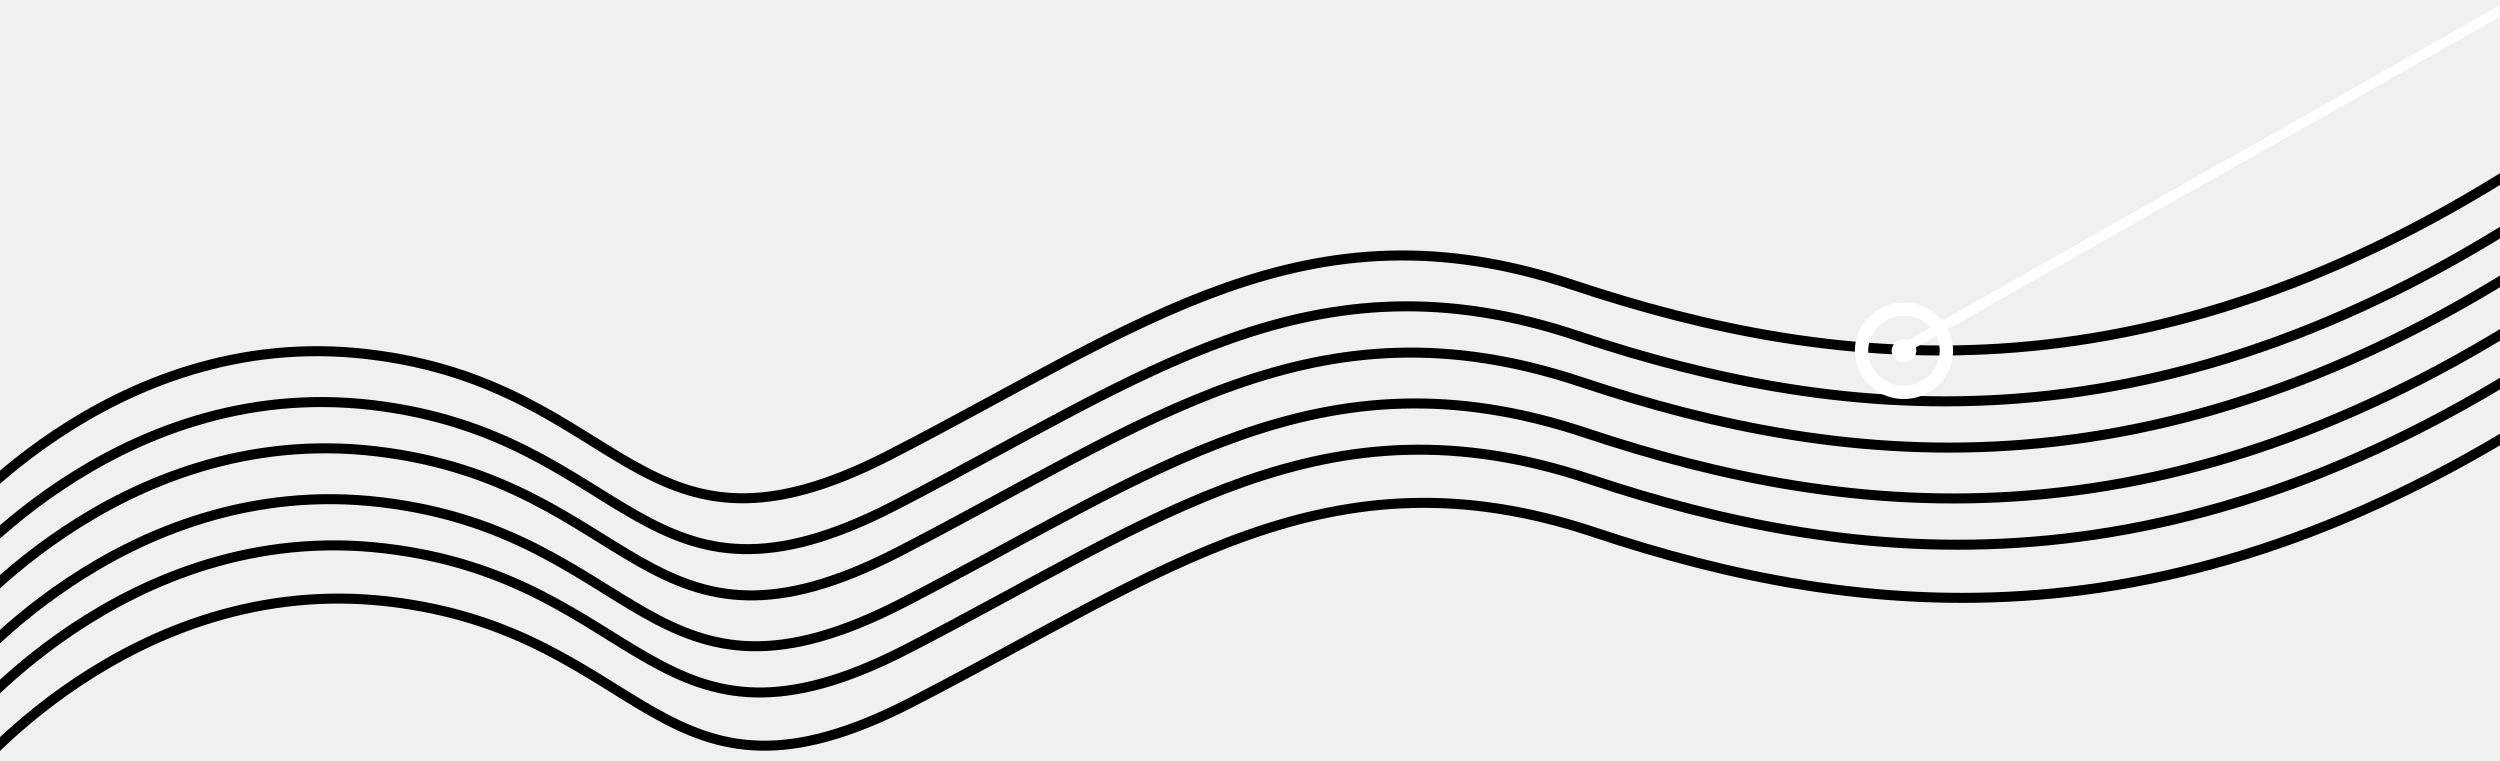
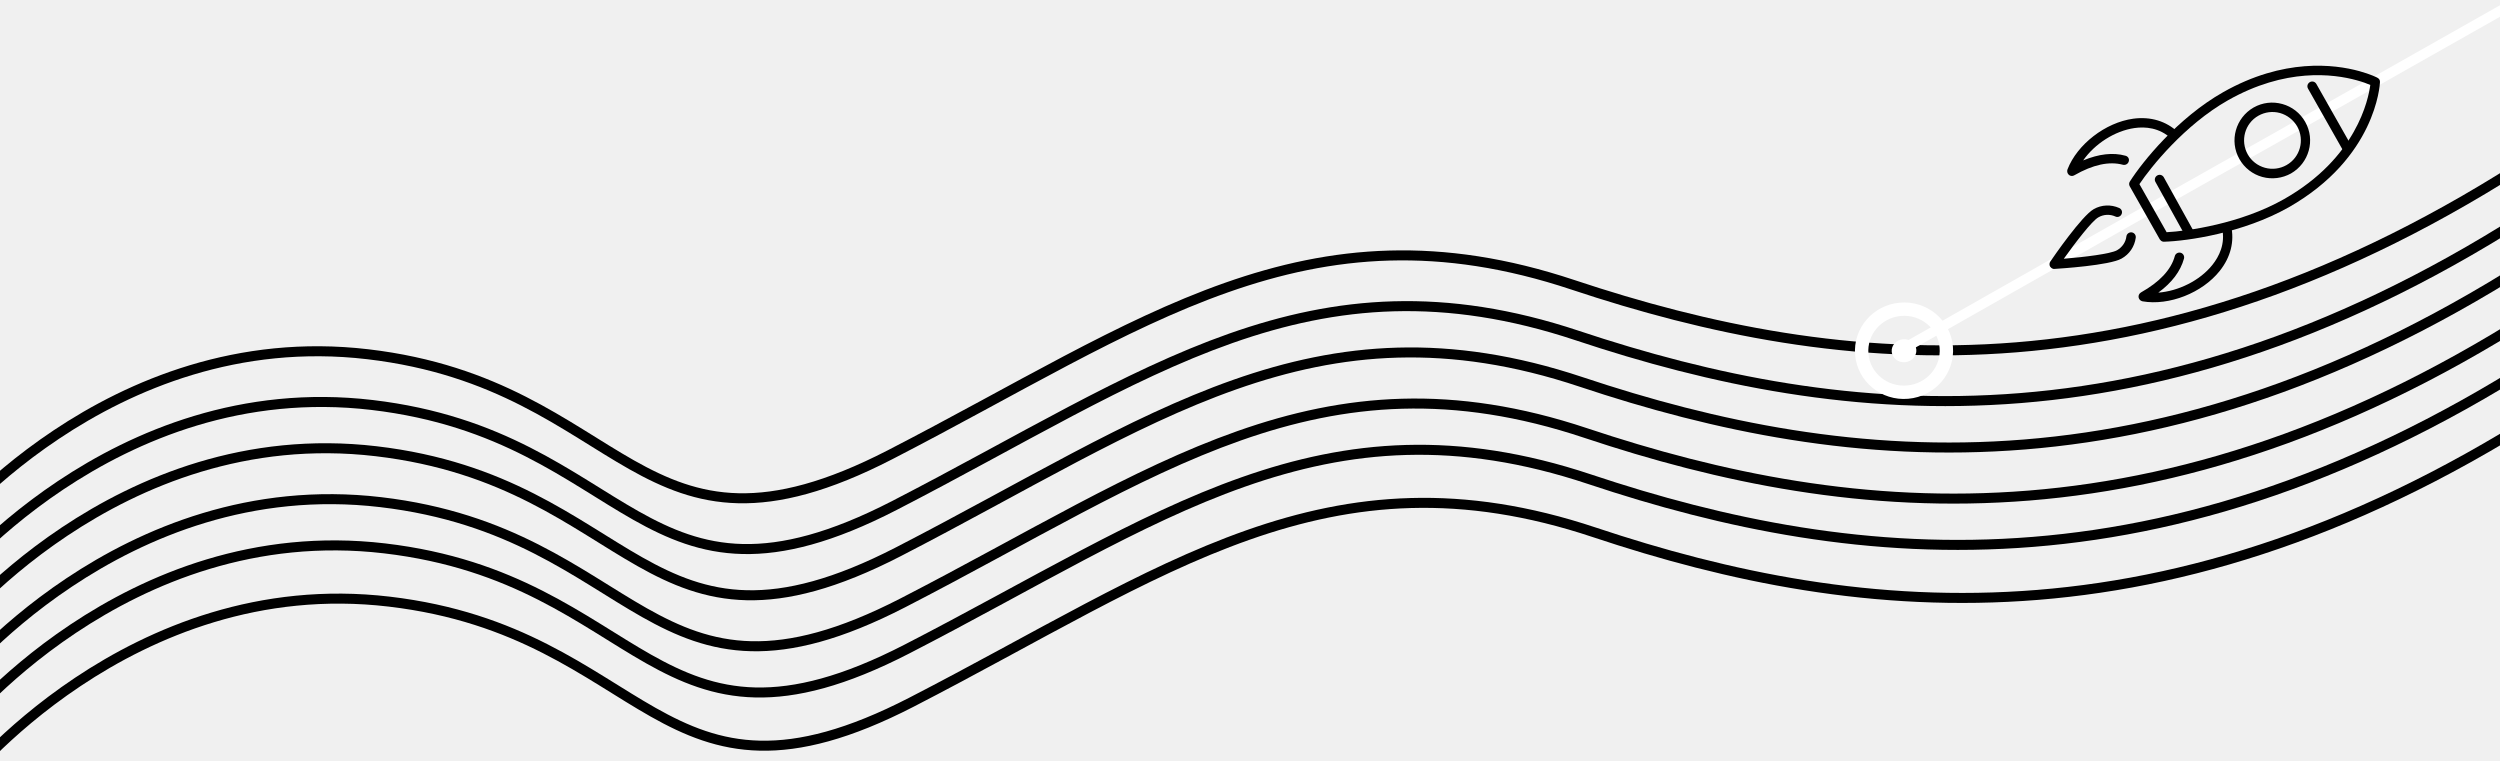
- <svg xmlns="http://www.w3.org/2000/svg" id="Ebene_1" data-name="Ebene 1" width="528.33mm" height="160.74mm" viewBox="0 0 1497.63 455.65">
-   <defs>
-     <clipPath id="clip-path">
-       <rect x="-1.37" y="-27.13" width="1499.69" height="510.89" style="fill:none" />
-     </clipPath>
-   </defs>
+ <svg xmlns="http://www.w3.org/2000/svg" xmlns:xlink="http://www.w3.org/1999/xlink" version="1.1" id="Ebene_1" x="0px" y="0px" viewBox="0 0 1497.6 455.6" style="enable-background:new 0 0 1497.6 455.6;" xml:space="preserve">
+   <style type="text/css"> .st0{clip-path:url(#SVGID_00000059284856999263504220000016538584195131909254_);} .st1{fill:none;stroke:#000000;stroke-width:5.999;stroke-miterlimit:3.999;} .st2{fill:none;stroke:#FFFFFF;stroke-width:5.999;stroke-miterlimit:3.999;} .st3{fill:none;} .st4{fill:none;stroke:#FFFFFF;stroke-width:7.998;stroke-miterlimit:3.999;} .st5{fill:#FFFFFF;} </style>
  <g id="stream-expose">
-     <g style="clip-path:url(#clip-path)">
-       <g id="Gruppe_maskieren_2" data-name="Gruppe maskieren 2">
-         <g id="graphic">
-           <g id="black_lines" data-name="black lines">
-             <path id="Pfad_2" data-name="Pfad 2" d="M-33.5,352.65s100.7-128.36,256.42-110,161.55,138.19,312.9,60.25,249.38-155,409-101.76,352.54,75,588.83-84.94" style="fill:none;stroke:#000;stroke-miterlimit:3.999;stroke-width:5.999px" />
-             <path id="Pfad_8" data-name="Pfad 8" d="M-36.16,322.18s100.7-128.35,256.42-110,161.55,138.19,312.9,60.25,249.38-155,409-101.76,352.54,75,588.83-84.93" style="fill:none;stroke:#000;stroke-miterlimit:3.999;stroke-width:5.999px" />
-             <path id="Pfad_3" data-name="Pfad 3" d="M-31.08,380.34S69.62,252,225.34,270.37s161.55,138.19,312.9,60.24,249.38-155,409-101.75,352.54,74.95,588.83-84.94" style="fill:none;stroke:#000;stroke-miterlimit:3.999;stroke-width:5.999px" />
-             <path id="Pfad_4" data-name="Pfad 4" d="M-28.42,410.81S72.28,282.46,228,300.83,389.55,439,540.9,361.08s249.38-155,409-101.75,352.54,74.95,588.83-84.94" style="fill:none;stroke:#000;stroke-miterlimit:3.999;stroke-width:5.999px" />
-             <path id="Pfad_5" data-name="Pfad 5" d="M-26,438.51s100.7-128.35,256.42-110S392,466.72,543.32,388.78s249.38-155,409-101.75,352.54,75,588.83-84.94" style="fill:none;stroke:#000;stroke-miterlimit:3.999;stroke-width:5.999px" />
-             <path id="Pfad_6" data-name="Pfad 6" d="M-23.22,470.36S77.48,342,233.2,360.39s161.55,138.19,312.9,60.24,249.38-155,409-101.75,352.54,74.95,588.83-84.94" style="fill:none;stroke:#000;stroke-miterlimit:3.999;stroke-width:5.999px" />
+     <g>
+       <defs>
+         <rect id="SVGID_1_" x="-1.4" y="-27.1" width="1499.7" height="510.9" />
+       </defs>
+       <clipPath id="SVGID_00000063620850401805027000000006825235383162473387_">
+         <use xlink:href="#SVGID_1_" style="overflow:visible;" />
+       </clipPath>
+       <g style="clip-path:url(#SVGID_00000063620850401805027000000006825235383162473387_);">
+         <g id="Gruppe_maskieren_2">
+           <g id="graphic">
+             <g id="black_lines">
+               <path id="Pfad_2" class="st1" d="M-33.5,352.6c0,0,100.7-128.4,256.4-110s161.5,138.2,312.9,60.2s249.4-155,409-101.8 s352.5,75,588.8-84.9" />
+               <path id="Pfad_8" class="st1" d="M-36.1,322.2c0,0,100.7-128.3,256.4-110s161.5,138.2,312.9,60.2s249.4-155,409-101.8 s352.5,75,588.8-84.9" />
+               <path id="Pfad_3" class="st1" d="M-31.1,380.3c0,0,100.7-128.3,256.4-110s161.5,138.2,312.9,60.2s249.4-155,409-101.7 s352.5,74.9,588.8-84.9" />
+               <path id="Pfad_4" class="st1" d="M-28.4,410.8c0,0,100.7-128.3,256.4-110S389.6,439,540.9,361.1s249.4-155,409-101.7 s352.5,74.9,588.8-84.9" />
+               <path id="Pfad_5" class="st1" d="M-26,438.5c0,0,100.7-128.3,256.4-110S392,466.7,543.3,388.8s249.4-155,409-101.7 s352.5,75,588.8-84.9" />
+               <path id="Pfad_6" class="st1" d="M-23.2,470.4c0,0,100.7-128.4,256.4-110s161.5,138.2,312.9,60.2s249.4-155,409-101.7 s352.5,74.9,588.8-84.9" />
+             </g>
+             <path id="purple" class="st2" d="M1138.2,210c350.8-199.1,41-23.1,366.8-207.6" />
+             <g id="Ellipse_1">
+               <ellipse transform="matrix(0.9962 -8.698187e-02 8.698187e-02 0.9962 -13.9545 100.0055)" class="st3" cx="1140.6" cy="210.1" rx="29.4" ry="28.9" />
+               <ellipse transform="matrix(0.9962 -8.698187e-02 8.698187e-02 0.9962 -13.9545 100.0055)" class="st4" cx="1140.6" cy="210.1" rx="25.4" ry="24.9" />
+             </g>
+             <ellipse id="Ellipse_2" transform="matrix(0.9962 -8.698187e-02 8.698187e-02 0.9962 -13.9545 100.0055)" class="st5" cx="1140.6" cy="210.1" rx="7.4" ry="6.9" />
          </g>
-           <path id="purple" d="M1138.24,210c350.84-199.14,41-23.07,366.81-207.61" style="fill:none;stroke:#fff;stroke-miterlimit:3.999;stroke-width:5.999px" />
-           <g id="Ellipse_1" data-name="Ellipse 1">
-             <ellipse cx="1140.59" cy="210.09" rx="29.42" ry="28.91" transform="translate(-13.96 100.05) rotate(-4.99)" style="fill:none" />
-             <ellipse cx="1140.59" cy="210.09" rx="25.42" ry="24.91" transform="translate(-13.96 100.05) rotate(-4.99)" style="fill:none;stroke:#fff;stroke-miterlimit:3.999;stroke-width:7.998px" />
-           </g>
-           <ellipse id="Ellipse_2" data-name="Ellipse 2" cx="1140.59" cy="210.09" rx="7.43" ry="6.91" transform="translate(-13.96 100.05) rotate(-4.99)" style="fill:#fff" />
        </g>
      </g>
    </g>
  </g>
+   <g id="mission">
+     <g>
+       <path d="M1331.1,136.6c2.1,9.5-1.8,17.1-5.8,22.1c-7.5,9.4-20.4,15.7-32.4,16.6c8.2-6,13.3-12.8,15.4-20.4c0.4-1.5-0.5-3.1-2-3.5 l0,0c-1.5-0.4-3.1,0.5-3.5,2c-2.2,8.2-9.1,15.5-20.3,21.8c-1,0.6-1.6,1.8-1.4,2.9c0.2,1.1,1,2,2,2.3c0.1,0,0.2,0,0.3,0.1 c15.9,2.8,35.8-5,46.3-18.2c6.6-8.3,8.9-17.7,6.8-27.1C1334.7,135.7,1332.9,136.2,1331.1,136.6z" />
+       <path d="M1273.3,93.3c-7.5-2.1-16-1.1-25.4,2.8c6.9-9.9,18.9-17.7,30.8-19.4c6.3-0.9,14.9-0.3,22,6.4c1.3-1.3,2.7-2.6,4-3.9 c-7-6.6-16.3-9.5-26.8-8.1c-16.7,2.3-33.6,15.4-39.4,30.4c-0.4,1.1-0.1,2.4,0.8,3.2c0.3,0.3,0.7,0.5,1.1,0.6 c0.7,0.2,1.5,0.1,2.2-0.3c11.2-6.4,20.9-8.5,29.1-6.3c0,0,0,0,0,0c1.5,0.4,3.1-0.5,3.5-2C1275.7,95.2,1274.8,93.7,1273.3,93.3z" />
+       <path d="M1295.5,144.7c-0.7-0.2-1.3-0.7-1.7-1.3l-18-31.8c-0.5-0.9-0.5-2,0.1-2.9c7.5-11.8,28.7-38.1,55.9-53.5 c36.2-20.5,66.6-16.7,81.5-12.6c6.9,1.9,10.8,3.9,10.9,4c1,0.5,1.6,1.5,1.5,2.6c-0.1,1.8-2.5,45.3-54.7,75 c-27.2,15.4-60.7,20.2-74.6,20.6C1296.1,144.8,1295.8,144.8,1295.5,144.7z M1281.6,110.3l16.3,28.8c12.3-0.6,44.4-5.1,70.3-19.8 c43.6-24.7,50.6-60,51.7-68.4c-1.6-0.7-4.4-1.8-8.1-2.8c-14.1-3.9-42.8-7.5-77.2,12C1308.7,74.8,1288.4,100.1,1281.6,110.3z" />
+       <path d="M1355.2,106c-5.8-1.6-10.7-5.4-13.7-10.7c-6.2-10.9-2.3-24.7,8.5-30.9c5.3-3,11.4-3.7,17.2-2.1 c5.8,1.6,10.7,5.4,13.7,10.7c6.2,10.9,2.3,24.7-8.5,30.9C1367.2,106.8,1361,107.6,1355.2,106z M1365.8,67.7 c-4.4-1.2-9-0.6-12.9,1.6c-8.2,4.6-11,15-6.4,23.2c2.2,3.9,5.9,6.8,10.3,8c4.4,1.2,9,0.6,12.9-1.6c8.2-4.6,11-15,6.4-23.2 C1373.8,71.8,1370.1,68.9,1365.8,67.7z" />
+       <path d="M1229.8,161c-0.7-0.2-1.3-0.7-1.7-1.3c-0.5-0.9-0.5-2.1,0.1-3c1.9-2.8,18.8-27.3,26-31.4c4.7-2.7,10.4-2.9,15.3-0.7 c1.4,0.6,2.1,2.3,1.4,3.7c-0.6,1.4-2.3,2.1-3.7,1.4c-3.3-1.5-7.1-1.3-10.2,0.5c-3.9,2.2-13.6,14.9-20.7,24.8 c12.2-1,28-2.9,31.9-5.1c3.1-1.8,5.2-4.8,5.6-8.3c0.2-1.5,1.6-2.6,3.2-2.4c1.5,0.2,2.6,1.6,2.4,3.2c-0.7,5.3-3.8,9.9-8.5,12.5 c-7.2,4.1-36.9,6-40.3,6.2C1230.4,161.2,1230.1,161.1,1229.8,161z" />
+       <path d="M1405.2,91.3c-0.7-0.2-1.3-0.7-1.7-1.3l-20.9-36.9c-0.8-1.4-0.3-3.1,1.1-3.9c1.4-0.8,3.1-0.3,3.9,1.1l20.9,36.9 c0.8,1.4,0.3,3.1-1.1,3.9C1406.6,91.4,1405.9,91.5,1405.2,91.3z" />
+       <path d="M1310.9,142.9c-0.7-0.2-1.3-0.7-1.7-1.4l-18-32.5c-0.8-1.4-0.3-3.1,1.1-3.9c1.4-0.8,3.1-0.3,3.9,1.1l18,32.5 c0.8,1.4,0.3,3.1-1.1,3.9C1312.4,143.1,1311.6,143.1,1310.9,142.9z" />
+     </g>
+   </g>
</svg>
